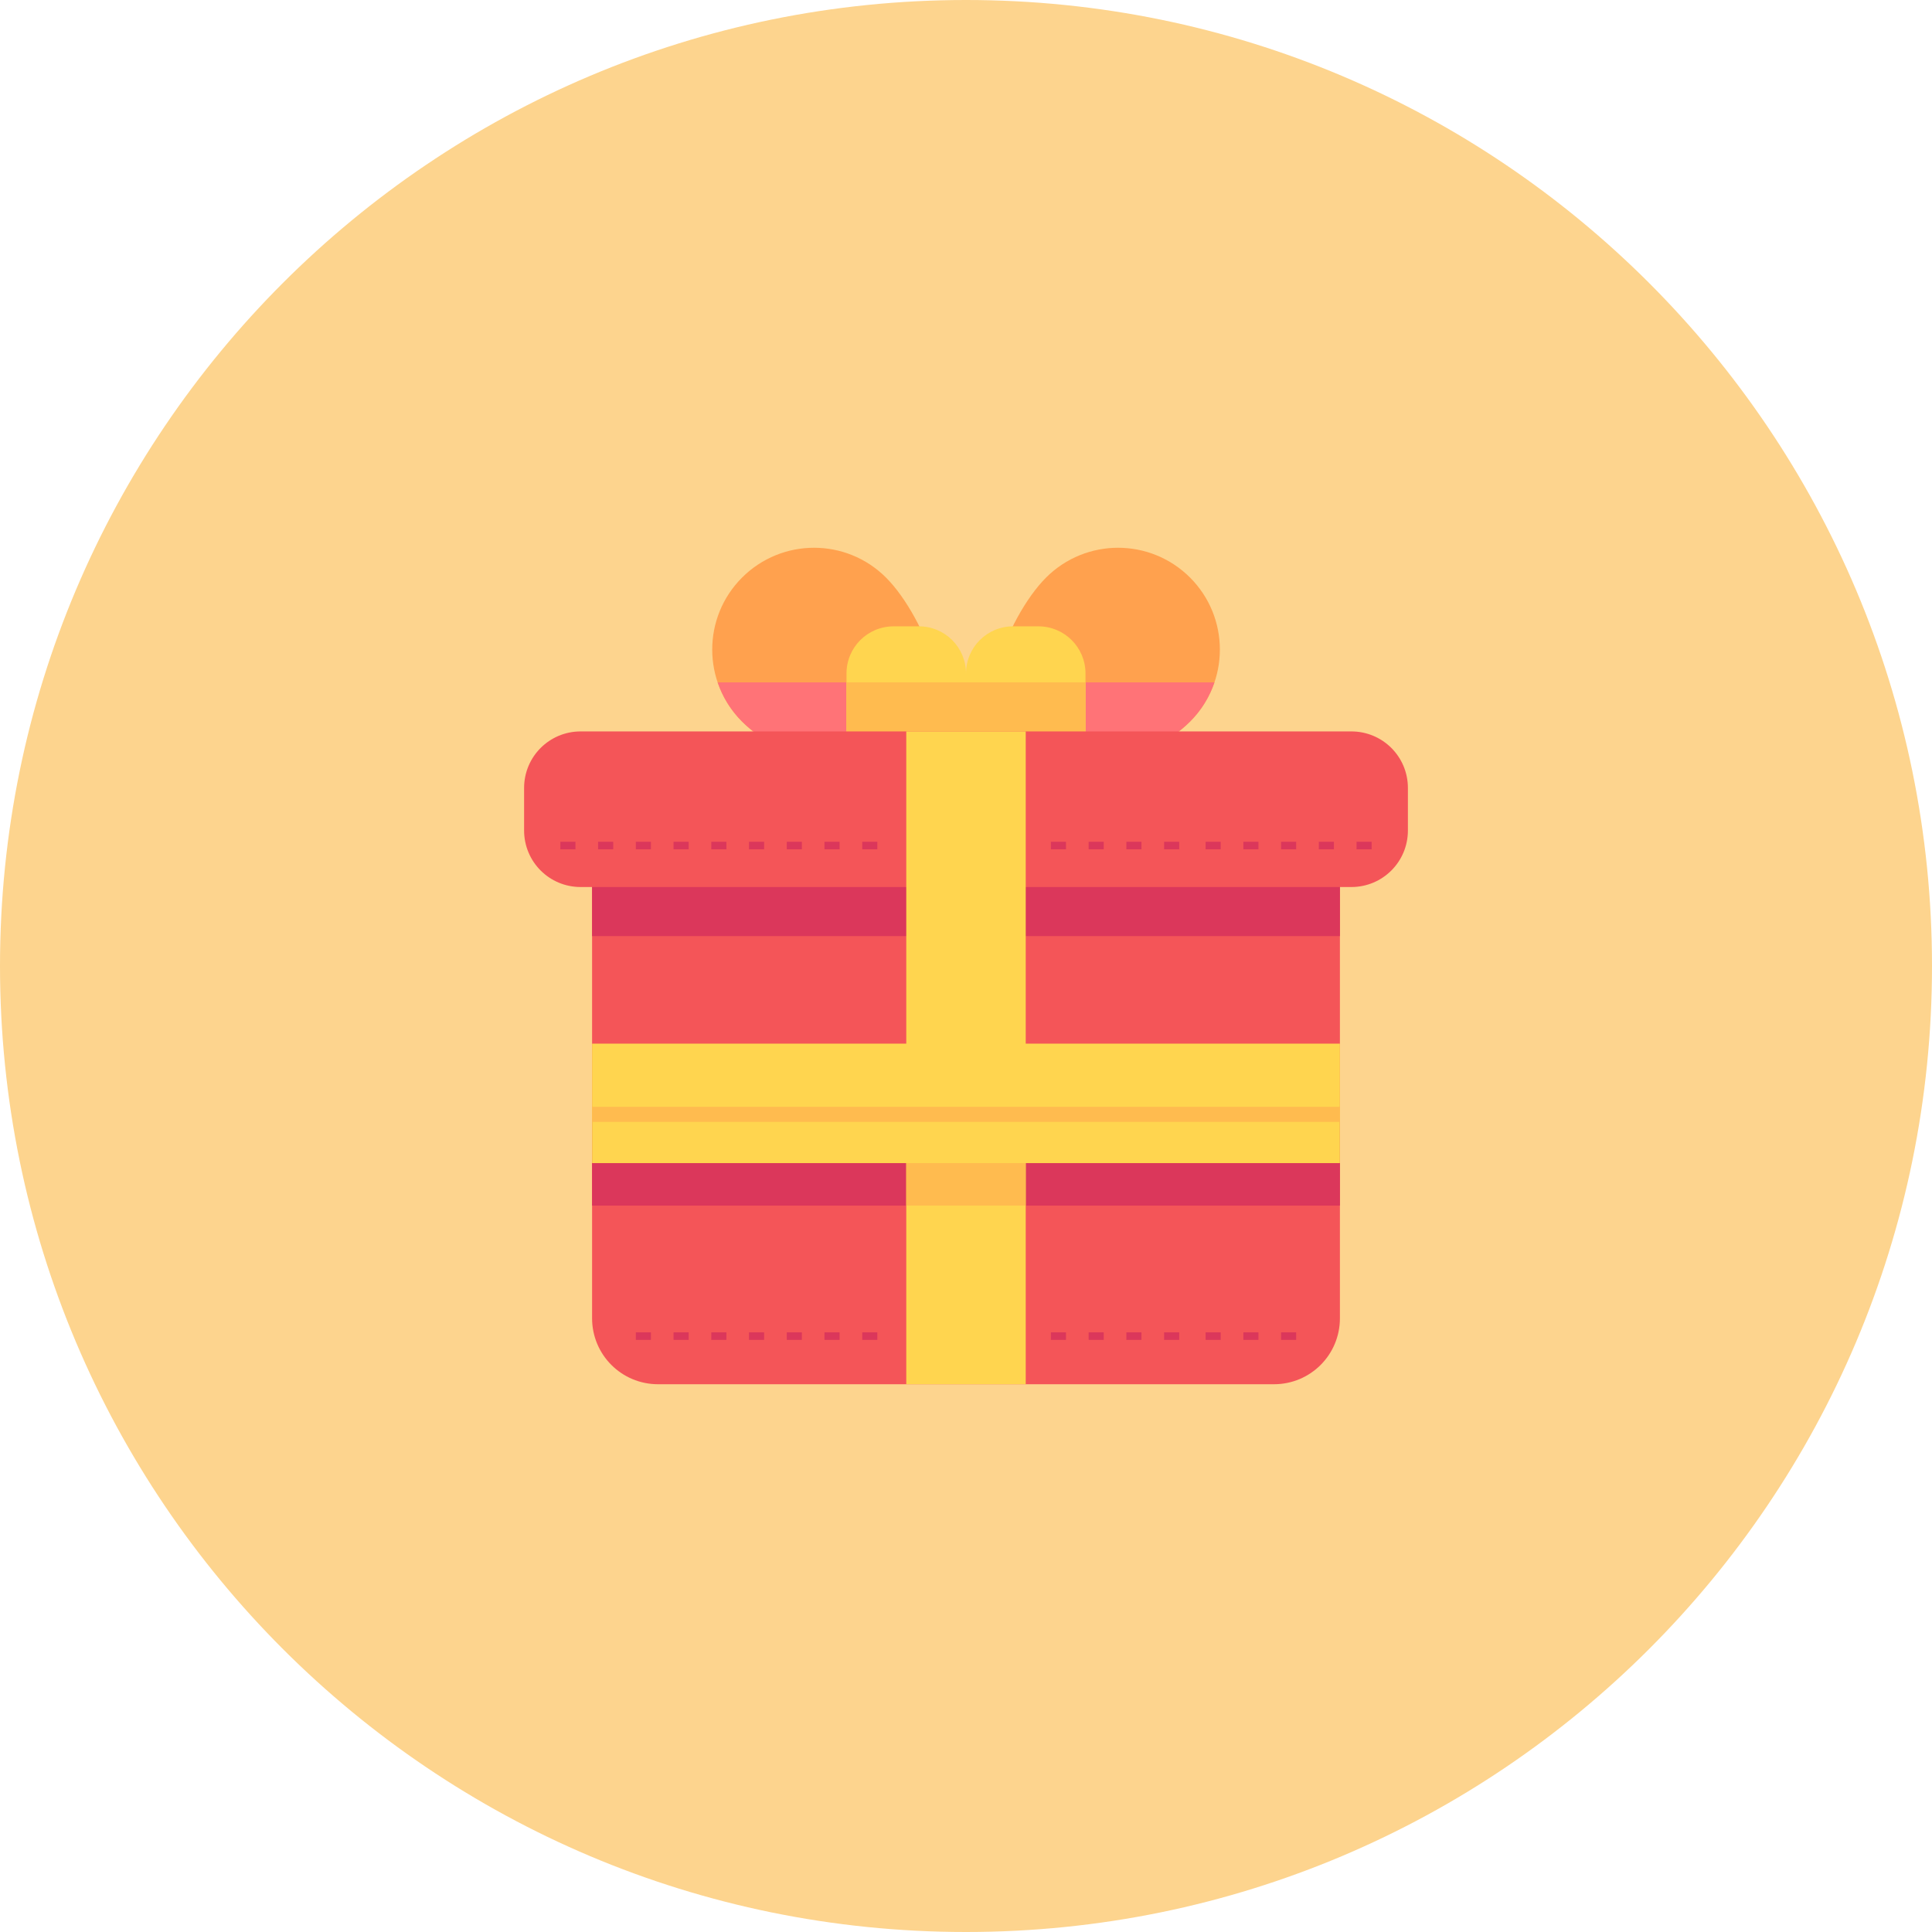
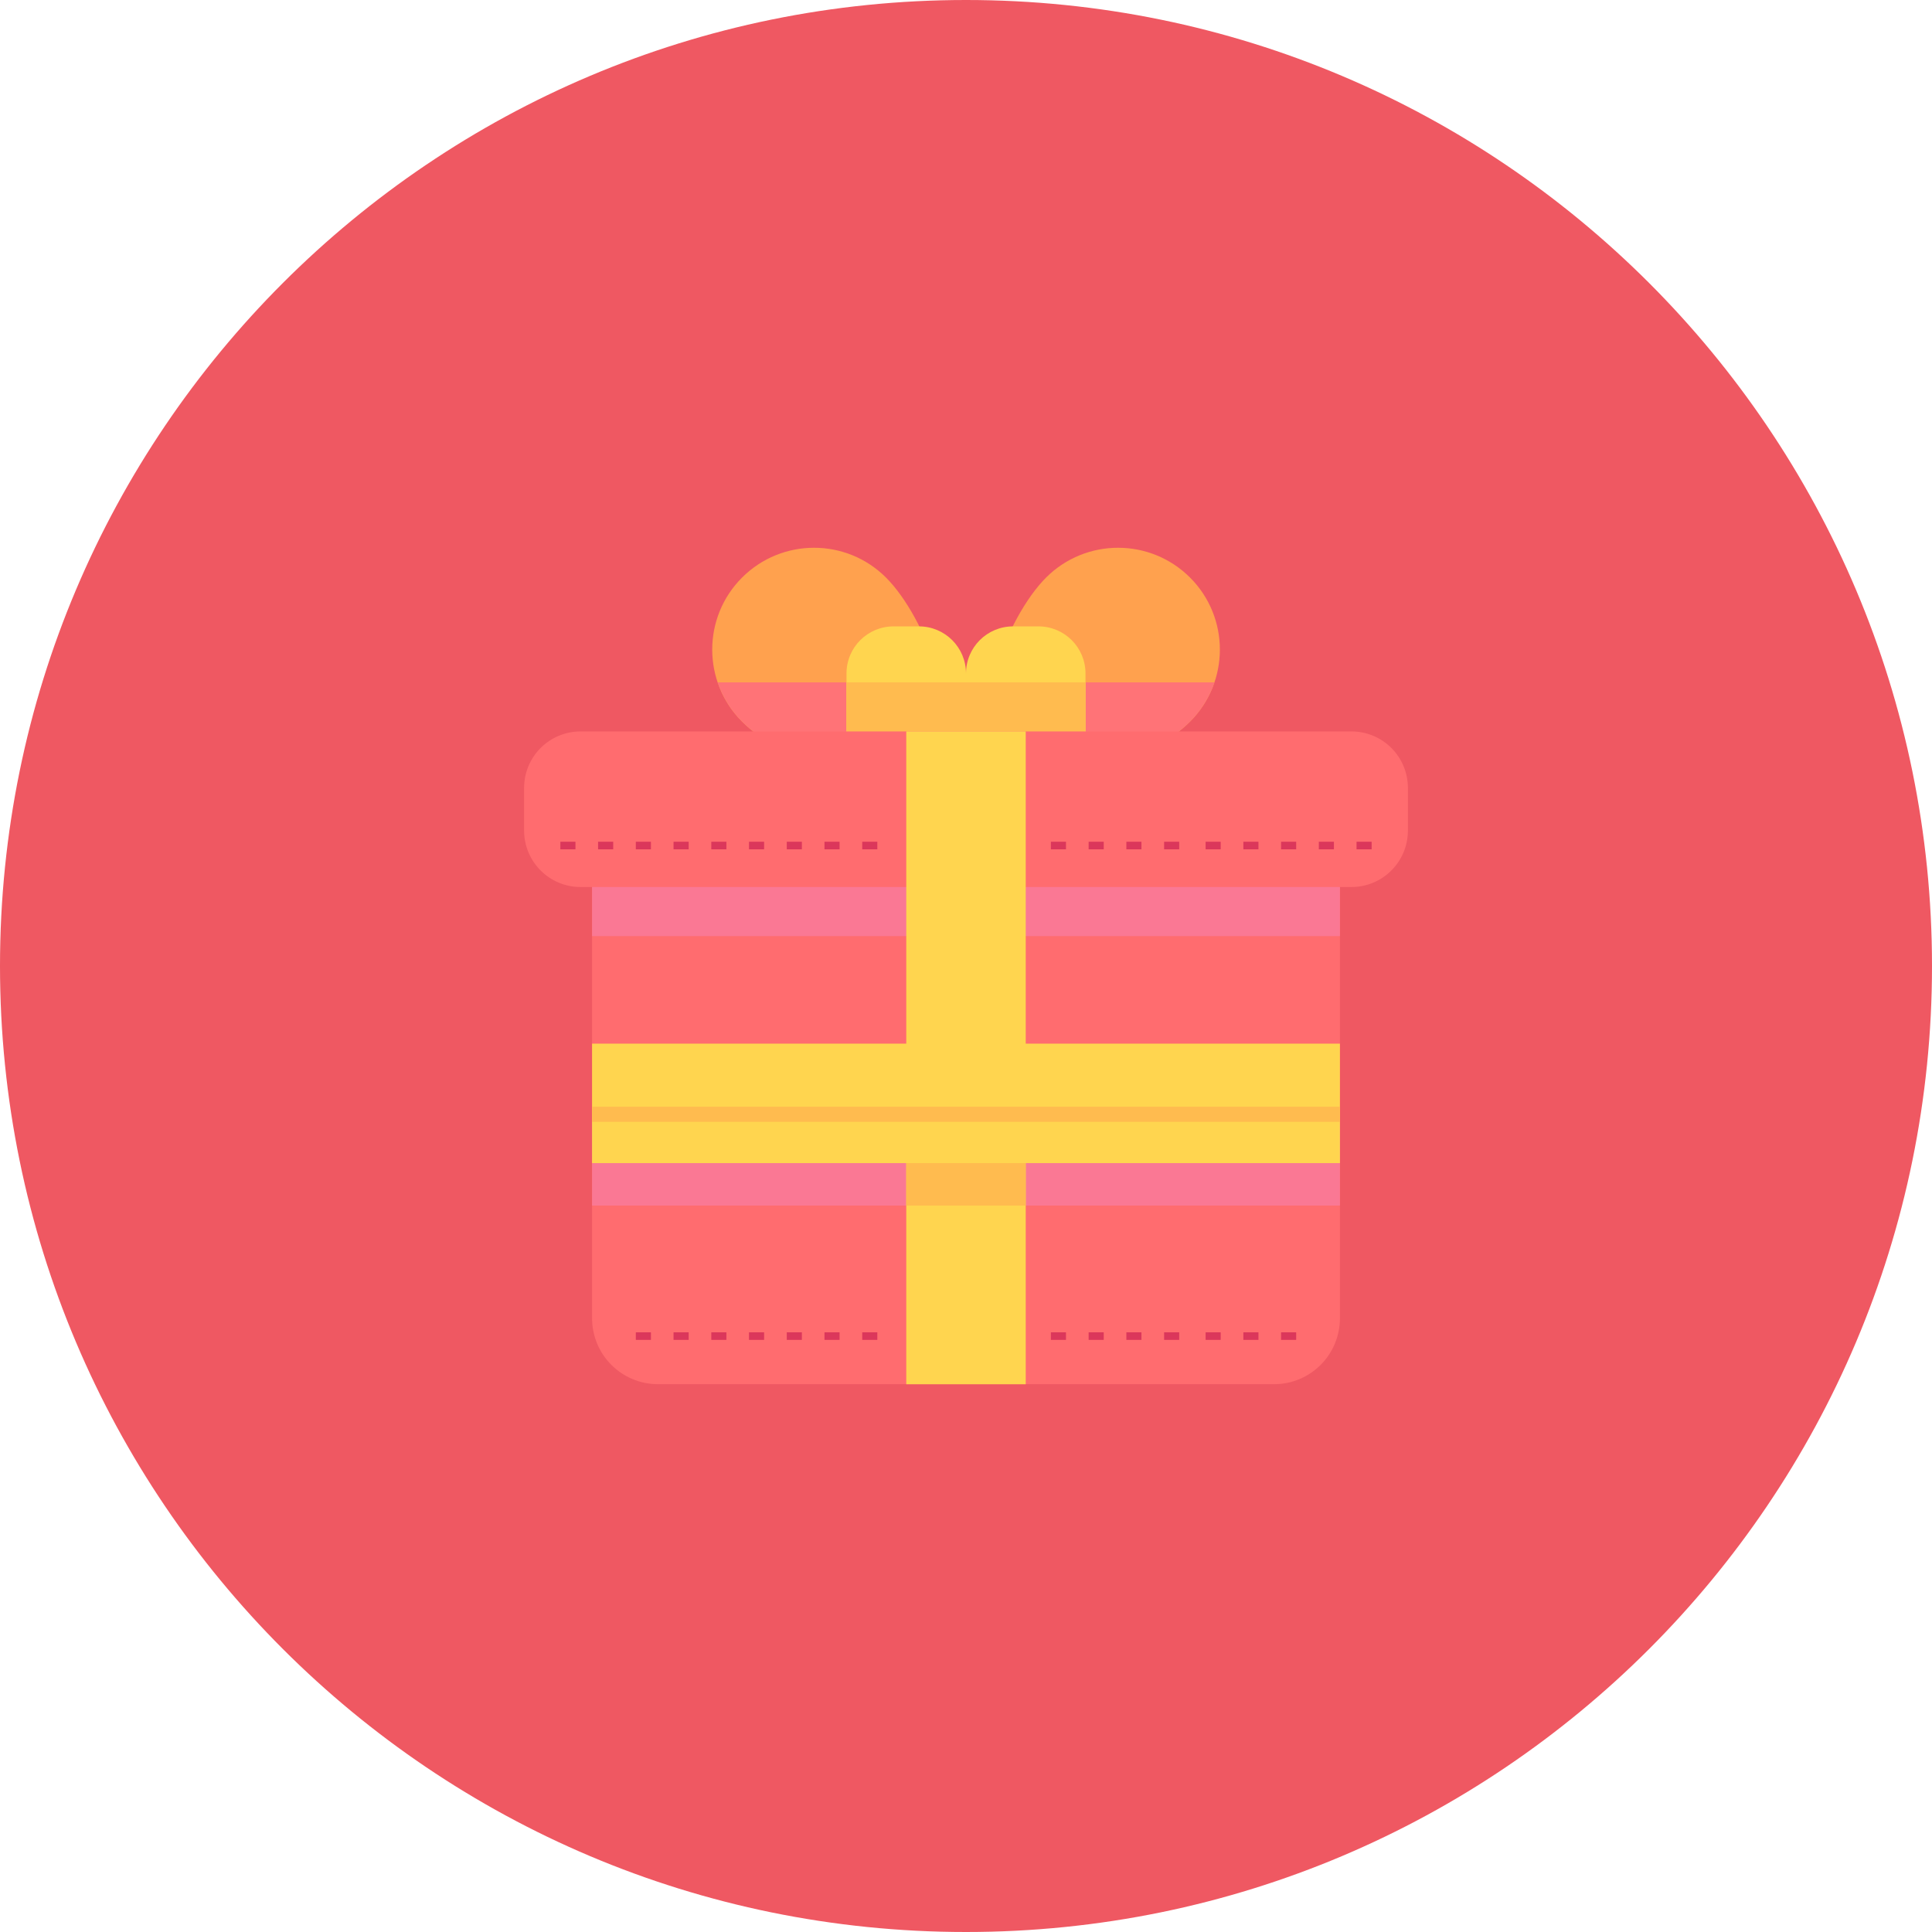
<svg xmlns="http://www.w3.org/2000/svg" width="48" height="48" viewBox="0 0 48 48" fill="none">
-   <circle cx="24" cy="24" r="24" fill="#FDD48E" />
+   <circle cx="24" cy="24" r="24" fill="#EF5862" />
  <path d="M20.225 13.609C19.577 13.609 18.93 13.856 18.436 14.35C17.448 15.338 17.448 16.939 18.436 17.927C19.424 18.915 22.047 19.937 23.035 18.949C24.023 17.962 23.001 15.338 22.013 14.35C21.519 13.856 20.872 13.609 20.225 13.609ZM27.778 13.609C27.131 13.609 26.483 13.856 25.989 14.35C25.002 15.338 23.98 17.962 24.967 18.949C25.955 19.937 28.579 18.915 29.567 17.927C30.554 16.939 30.554 15.338 29.567 14.35C29.073 13.856 28.425 13.609 27.778 13.609Z" fill="#FFA14E" />
  <path d="M17.83 16.953C17.951 17.309 18.153 17.644 18.436 17.927C19.424 18.915 22.048 19.937 23.035 18.949C23.474 18.511 23.516 17.75 23.341 16.953H17.83ZM24.662 16.953C24.487 17.75 24.529 18.511 24.968 18.949C25.955 19.937 28.579 18.915 29.567 17.927C29.851 17.644 30.052 17.309 30.173 16.953H24.662Z" fill="#FF7377" />
-   <path d="M21.031 18.359H24V16.733C24 16.084 23.477 15.561 22.828 15.561H22.203C21.554 15.561 21.031 16.084 21.031 16.733V18.359ZM24 18.359H26.969V16.733C26.969 16.084 26.446 15.561 25.797 15.561H25.172C24.523 15.561 24 16.084 24 16.733V18.359Z" fill="#FFD54F" />
+   <path d="M21.031 18.36H24V16.733C24 16.084 23.477 15.562 22.828 15.562H22.203C21.554 15.562 21.031 16.084 21.031 16.733V18.36ZM24 18.36H26.969V16.733C26.969 16.084 26.446 15.562 25.797 15.562H25.172C24.523 15.562 24 16.084 24 16.733V18.36Z" fill="#FFD54F" />
  <path d="M24 16.953V18.359H26.969V16.953H24ZM21.031 16.953V18.359H24V16.953H21.031Z" fill="#FFBB4F" />
-   <path d="M14.71 21.101V32.75C14.71 33.659 15.442 34.391 16.351 34.391H31.65C32.559 34.391 33.29 33.659 33.29 32.75V21.101H14.71Z" fill="#F45558" />
-   <path d="M14.71 27.797V29.953H33.29V27.797H14.71ZM14.71 21.101V23.257H33.29V21.101H14.71Z" fill="#DB375B" />
-   <path d="M14.427 18.172H33.573C34.352 18.172 34.979 18.799 34.979 19.578V20.632C34.979 21.411 34.352 22.038 33.573 22.038H14.427C13.648 22.038 13.021 21.411 13.021 20.632V19.578C13.021 18.799 13.648 18.172 14.427 18.172Z" fill="#F45558" />
+   <path d="M14.71 21.101V32.749C14.71 33.658 15.442 34.39 16.351 34.39H31.65C32.559 34.39 33.29 33.658 33.29 32.749V21.101H14.71Z" fill="#FF6C6F" />
+   <path d="M14.71 27.796V29.952H33.29V27.796H14.71ZM14.71 21.101V23.257H33.29V21.101H14.71Z" fill="#FA7894" />
+   <path d="M14.427 18.172H33.573C34.352 18.172 34.979 18.799 34.979 19.578V20.632C34.979 21.411 34.352 22.038 33.573 22.038H14.427C13.648 22.038 13.021 21.411 13.021 20.632V19.578C13.021 18.799 13.648 18.172 14.427 18.172Z" fill="#FF6C6F" />
  <path d="M22.516 18.172V34.391H25.484V18.172H22.516Z" fill="#FFD54F" />
-   <path d="M22.516 27.796V29.953H25.484V27.796H22.516Z" fill="#FFBB4F" />
+   <path d="M22.516 27.797V29.953H25.484V27.797H22.516Z" fill="#FFBB4F" />
  <path d="M14.71 25.929V28.897H33.29V25.929H14.71Z" fill="#FFD54F" />
-   <path fill-rule="evenodd" clip-rule="evenodd" d="M13.922 20.914V21.101H14.297V20.914H13.922ZM14.859 20.914V21.101H15.235V20.914H14.859ZM15.797 20.914V21.101H16.172V20.914H15.797ZM16.734 20.914V21.101H17.11V20.914H16.734ZM17.672 20.914V21.101H18.047V20.914H17.672ZM18.609 20.914V21.101H18.984V20.914H18.609ZM19.547 20.914V21.101H19.922V20.914H19.547ZM20.484 20.914V21.101H20.859V20.914H20.484ZM21.422 20.914V21.101H21.797V20.914H21.422ZM26.109 20.914V21.101H26.484V20.914H26.109ZM27.047 20.914V21.101H27.422V20.914H27.047ZM27.984 20.914V21.101H28.359V20.914H27.984ZM28.922 20.914V21.101H29.297V20.914H28.922ZM29.953 20.914V21.101H30.328V20.914H29.953ZM30.891 20.914V21.101H31.266V20.914H30.891ZM31.828 20.914V21.101H32.203V20.914H31.828ZM32.766 20.914V21.101H33.141V20.914H32.766ZM33.703 20.914V21.101H34.078V20.914H33.703ZM15.797 33.102V33.289H16.172V33.102H15.797ZM16.734 33.102V33.289H17.11V33.102H16.734ZM17.672 33.102V33.289H18.047V33.102H17.672ZM18.609 33.102V33.289H18.984V33.102H18.609ZM19.547 33.102V33.289H19.922V33.102H19.547ZM20.484 33.102V33.289H20.859V33.102H20.484ZM21.422 33.102V33.289H21.797V33.102H21.422ZM26.109 33.102V33.289H26.484V33.102H26.109ZM27.047 33.102V33.289H27.422V33.102H27.047ZM27.984 33.102V33.289H28.359V33.102H27.984ZM28.922 33.102V33.289H29.297V33.102H28.922ZM29.953 33.102V33.289H30.328V33.102H29.953ZM30.891 33.102V33.289H31.266V33.102H30.891ZM31.828 33.102V33.289H32.203V33.102H31.828Z" fill="#DB375B" />
-   <path d="M14.71 27.498V27.873C20.903 27.873 27.097 27.873 33.29 27.873V27.498C27.097 27.498 20.903 27.498 14.71 27.498Z" fill="#FFBB4F" />
+   <path fill-rule="evenodd" clip-rule="evenodd" d="M13.922 20.913V21.101H14.297V20.913H13.922ZM14.859 20.913V21.101H15.235V20.913H14.859ZM15.797 20.913V21.101H16.172V20.913H15.797ZM16.734 20.913V21.101H17.11V20.913H16.734ZM17.672 20.913V21.101H18.047V20.913H17.672ZM18.609 20.913V21.101H18.984V20.913H18.609ZM19.547 20.913V21.101H19.922V20.913H19.547ZM20.484 20.913V21.101H20.859V20.913H20.484ZM21.422 20.913V21.101H21.797V20.913H21.422ZM26.109 20.913V21.101H26.484V20.913H26.109ZM27.047 20.913V21.101H27.422V20.913H27.047ZM27.984 20.913V21.101H28.359V20.913H27.984ZM28.922 20.913V21.101H29.297V20.913H28.922ZM29.953 20.913V21.101H30.328V20.913H29.953ZM30.891 20.913V21.101H31.266V20.913H30.891ZM31.828 20.913V21.101H32.203V20.913H31.828ZM32.766 20.913V21.101H33.141V20.913H32.766ZM33.703 20.913V21.101H34.078V20.913H33.703ZM15.797 33.101V33.289H16.172V33.101H15.797ZM16.734 33.101V33.289H17.11V33.101H16.734ZM17.672 33.101V33.289H18.047V33.101H17.672ZM18.609 33.101V33.289H18.984V33.101H18.609ZM19.547 33.101V33.289H19.922V33.101H19.547ZM20.484 33.101V33.289H20.859V33.101H20.484ZM21.422 33.101V33.289H21.797V33.101H21.422ZM26.109 33.101V33.289H26.484V33.101H26.109ZM27.047 33.101V33.289H27.422V33.101H27.047ZM27.984 33.101V33.289H28.359V33.101H27.984ZM28.922 33.101V33.289H29.297V33.101H28.922ZM29.953 33.101V33.289H30.328V33.101H29.953ZM30.891 33.101V33.289H31.266V33.101H30.891ZM31.828 33.101V33.289H32.203V33.101H31.828Z" fill="#DB375B" />
+   <path d="M14.71 27.497V27.872C20.903 27.872 27.097 27.872 33.29 27.872V27.497C27.097 27.497 20.903 27.497 14.71 27.497Z" fill="#FFBB4F" />
</svg>
